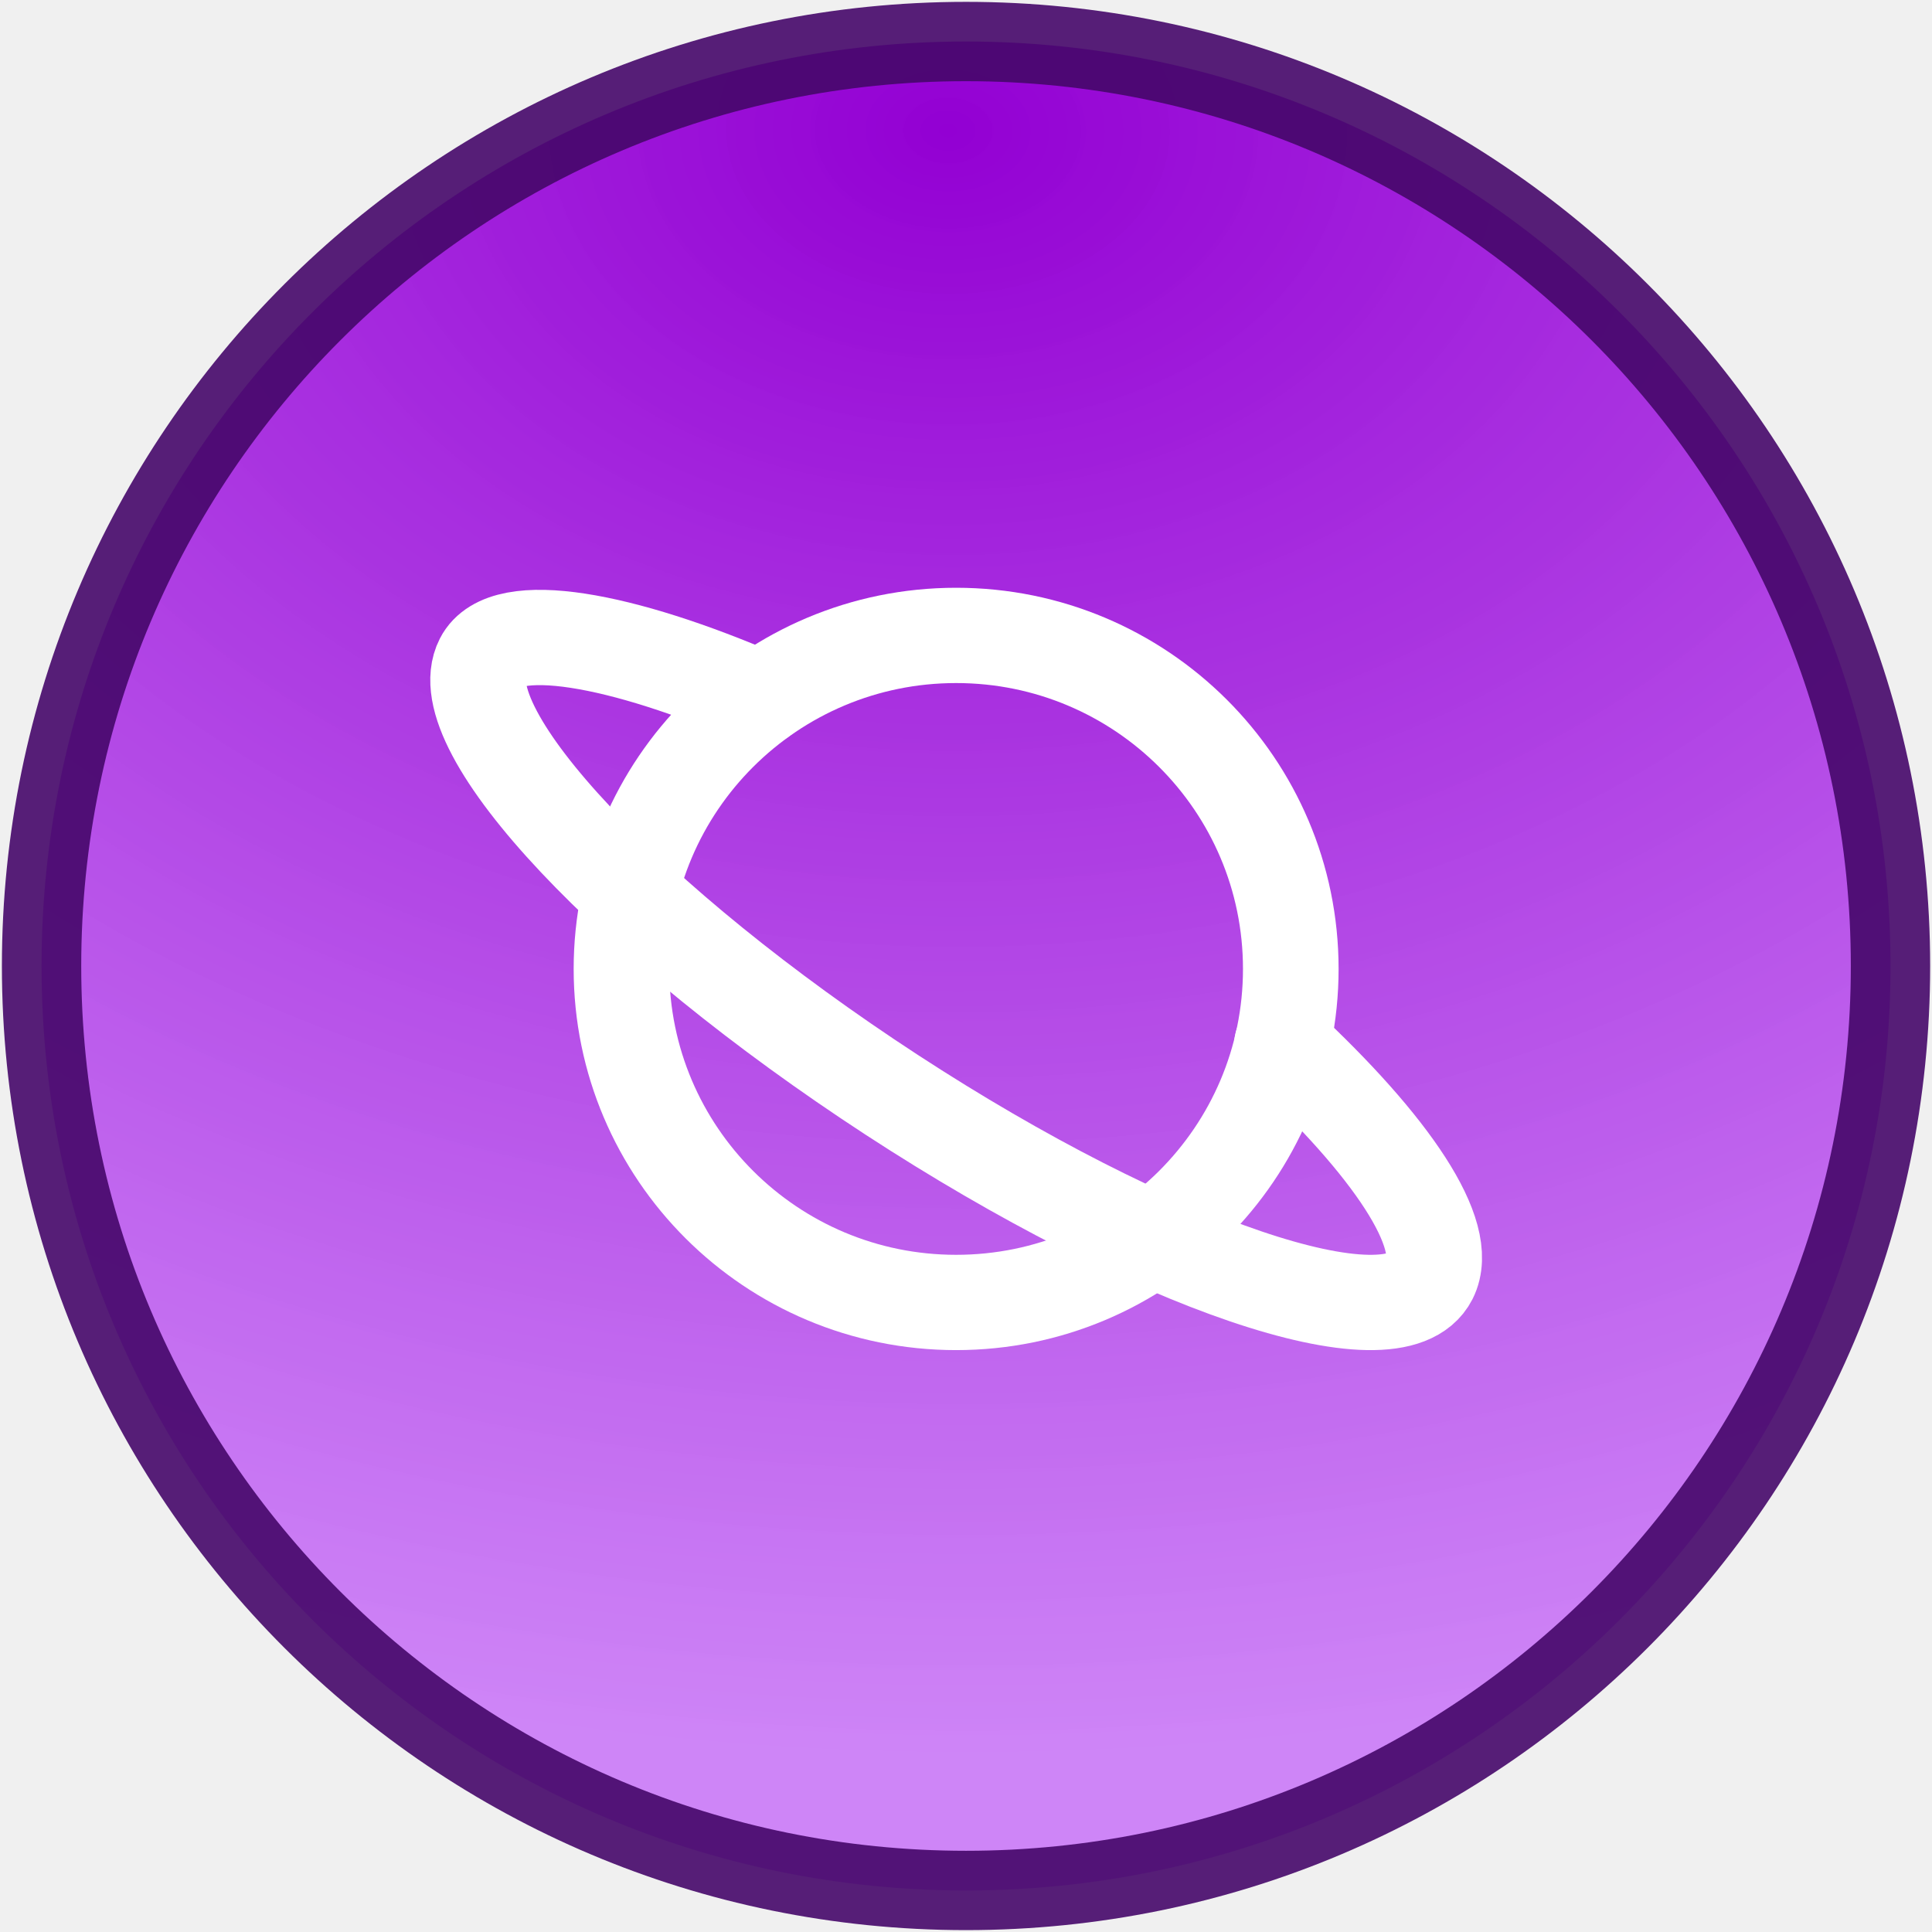
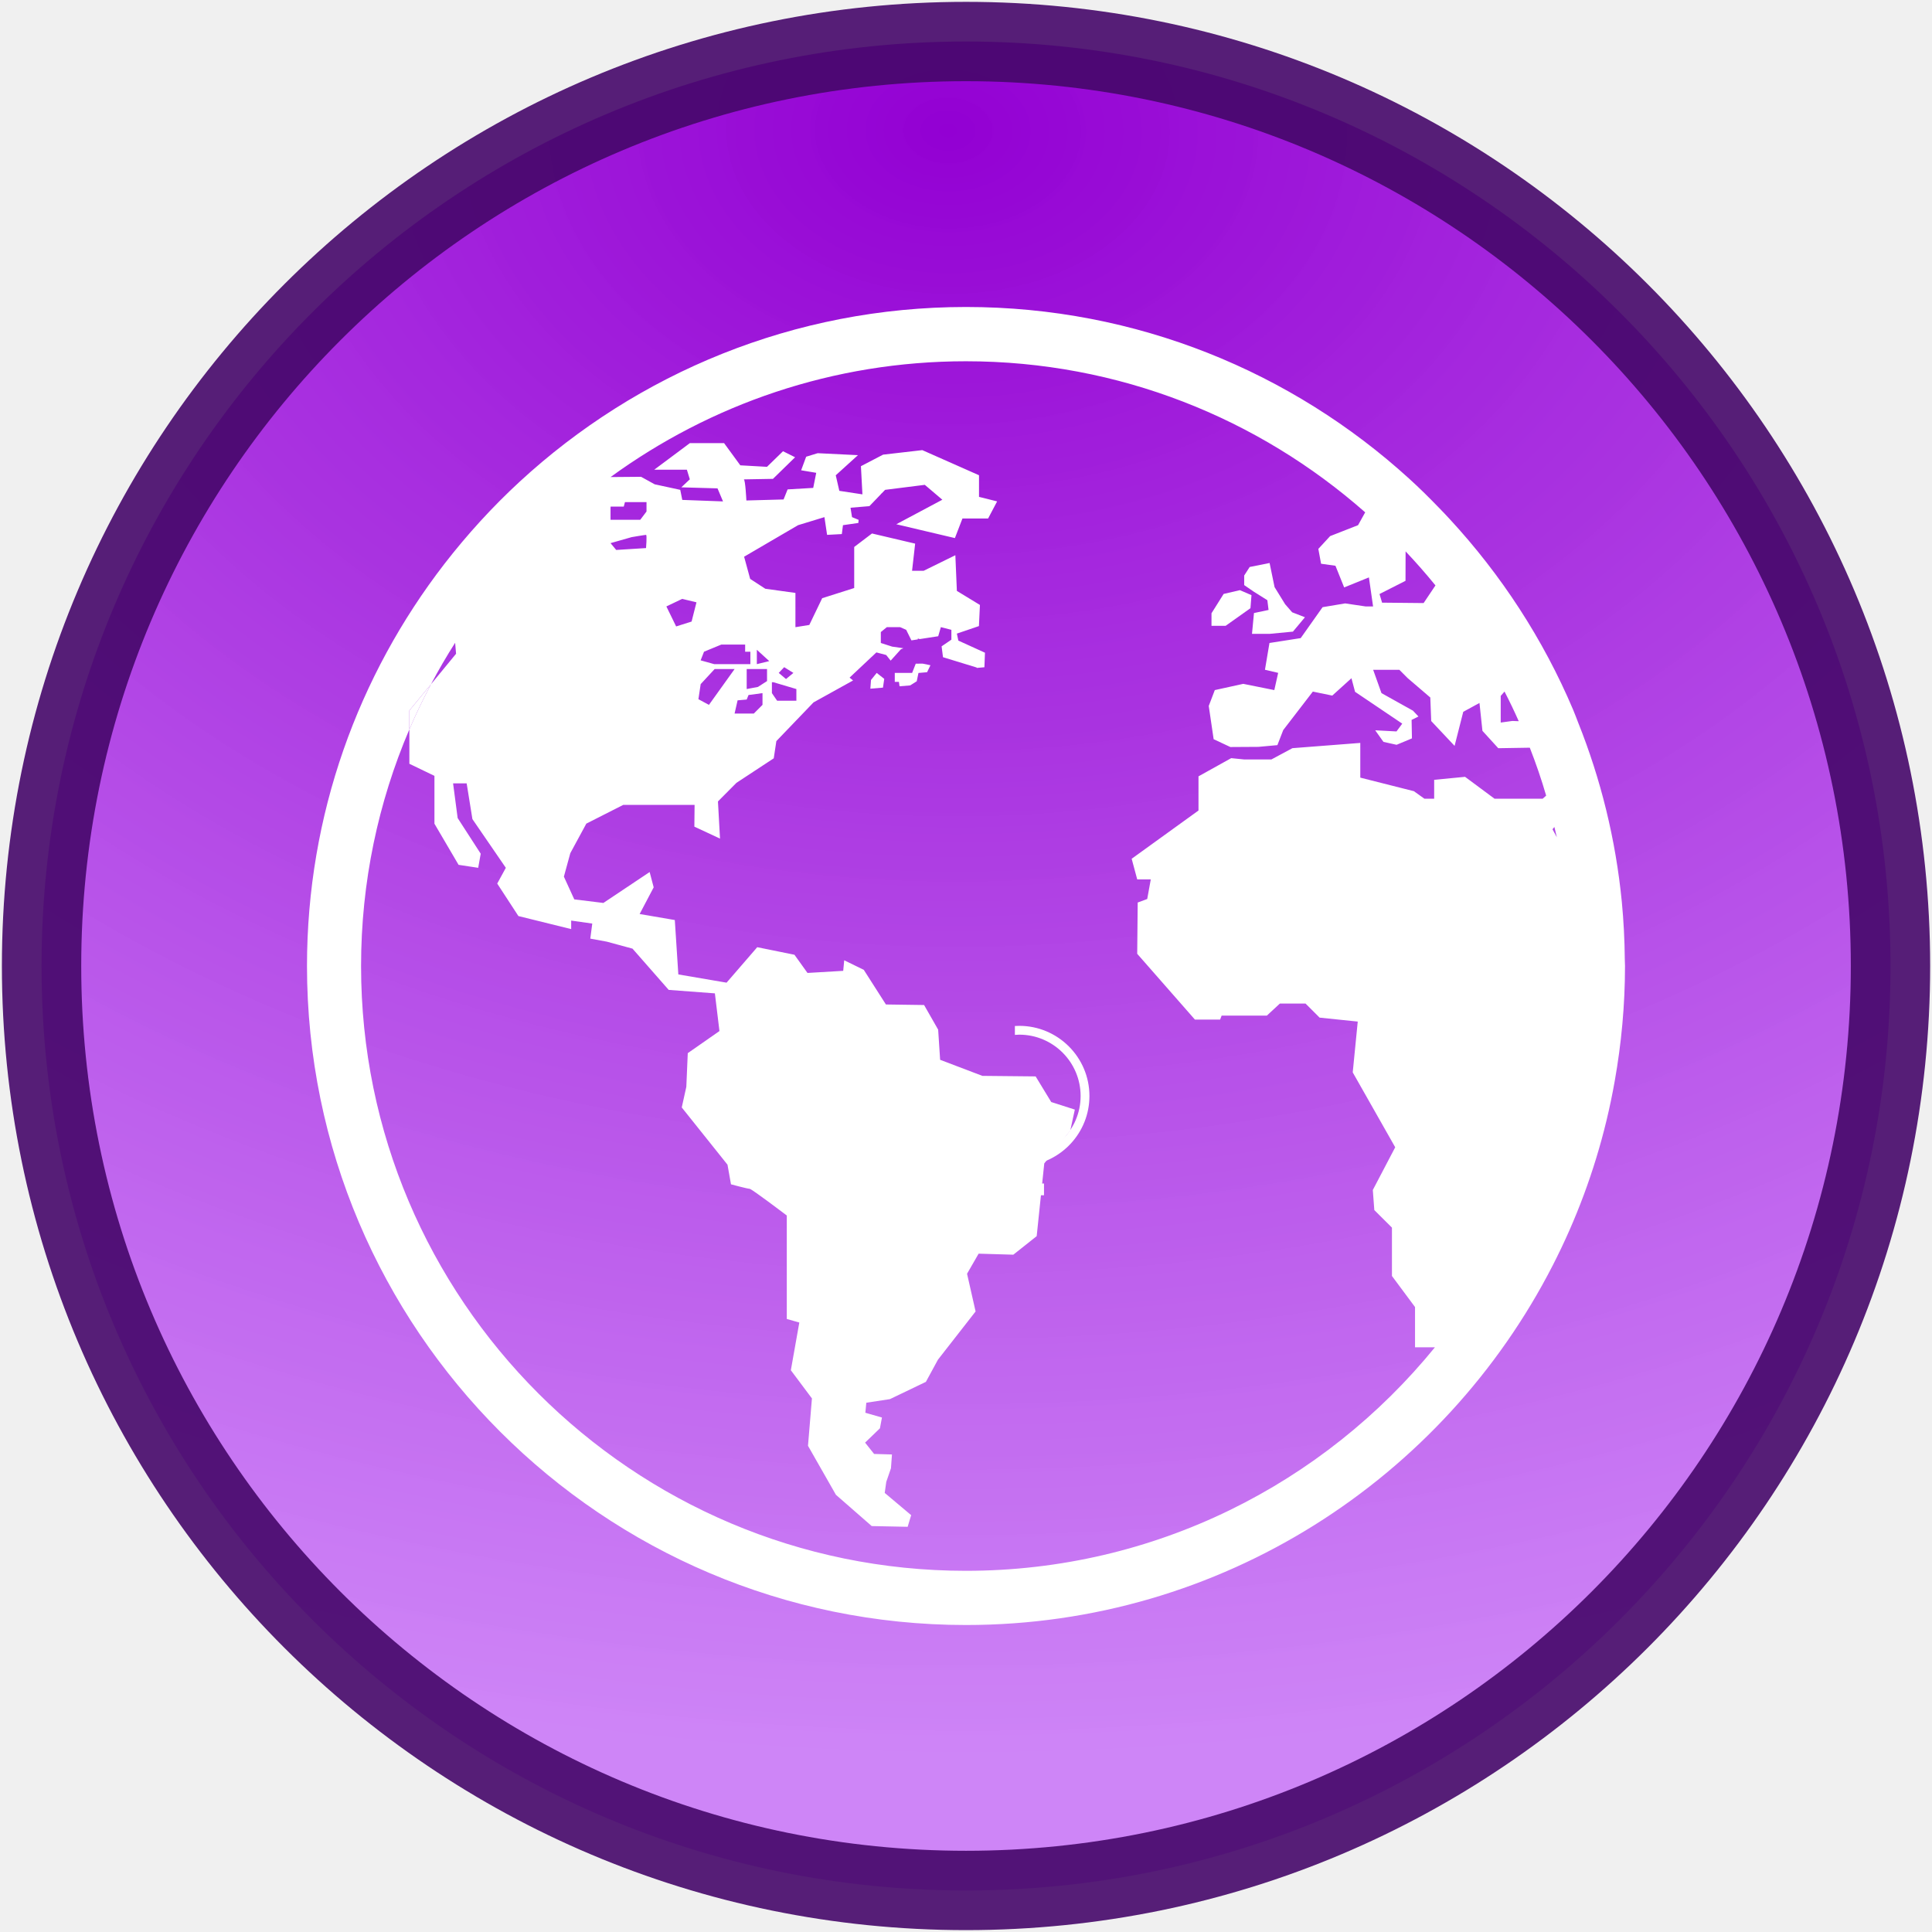
- <svg xmlns="http://www.w3.org/2000/svg" xmlns:xlink="http://www.w3.org/1999/xlink" width="512" height="512" viewBox="0 0 135.467 135.467" version="1.1" id="svg8">
+ <svg xmlns="http://www.w3.org/2000/svg" xmlns:xlink="http://www.w3.org/1999/xlink" width="512" height="512" viewBox="0 0 135.467 135.467" version="1.1" id="svg8" xml:space="preserve">
  <defs id="defs2">
    <linearGradient id="linearGradient4498">
      <stop id="stop4504" offset="0" style="stop-color:#9300d3;stop-opacity:1" />
      <stop id="stop4506" offset="1" style="stop-color:#ca79f7;stop-opacity:0.902" />
    </linearGradient>
-     <radialGradient xlink:href="#linearGradient4498" id="radialGradient4502" cx="40.252" cy="107.823" fx="40.252" fy="107.823" r="11.377" gradientUnits="userSpaceOnUse" gradientTransform="matrix(-0.03063453,1.743888,-2.364177,-0.04153101,297.1562,40.78308)" />
+     <radialGradient xlink:href="#linearGradient4498" id="radialGradient4502-2" cx="40.252" cy="107.823" fx="40.252" fy="107.823" r="11.377" gradientUnits="userSpaceOnUse" gradientTransform="matrix(-0.03063453,1.743888,-2.364177,-0.04153101,297.1562,40.78308)" />
+     <clipPath clipPathUnits="userSpaceOnUse" id="clipPath394">
+       <g id="g400" transform="matrix(5.76442,0,0,5.76442,-170.8235,-620.0789)">
+         <g id="g398">
+           <circle style="opacity:1;vector-effect:none;fill:url(#radialGradient402);fill-opacity:1;stroke:#45076a;stroke-width:0.965;stroke-linecap:round;stroke-linejoin:round;stroke-miterlimit:4;stroke-dasharray:none;stroke-dashoffset:0;stroke-opacity:0.902;paint-order:normal" id="circle396" cx="41.247" cy="116.658" r="11.245" />
+         </g>
+       </g>
+     </clipPath>
+     <radialGradient xlink:href="#linearGradient4498" id="radialGradient402" gradientUnits="userSpaceOnUse" gradientTransform="matrix(-0.03063453,1.743888,-2.364177,-0.04153101,297.1562,40.78308)" cx="40.252" cy="107.823" fx="40.252" fy="107.823" r="11.377" />
  </defs>
  <g id="layer1" transform="translate(-26.34436,3.906265)">
-     <g id="g4543" transform="matrix(5.76442,0,0,5.76442,-143.6853,-608.6393)">
-       <g id="g4536">
-         <circle style="opacity:1;vector-effect:none;fill:url(#radialGradient4502);fill-opacity:1;stroke:#45076a;stroke-width:0.965;stroke-linecap:round;stroke-linejoin:round;stroke-miterlimit:4;stroke-dasharray:none;stroke-dashoffset:0;stroke-opacity:0.902;paint-order:normal" id="path4492" cx="41.247" cy="116.658" r="11.245" />
+     <g id="g1194">
+       <g id="g4543-0" transform="matrix(5.76442,0,0,5.76442,-143.6853,-608.6393)">
+         <g id="g4536-1">
+           <circle style="opacity:1;vector-effect:none;fill:url(#radialGradient4502-2);fill-opacity:1;stroke:#45076a;stroke-width:0.965;stroke-linecap:round;stroke-linejoin:round;stroke-miterlimit:4;stroke-dasharray:none;stroke-dashoffset:0;stroke-opacity:0.902;paint-order:normal" id="path4492-7" cx="41.247" cy="116.658" r="11.245" />
+         </g>
      </g>
-       <g transform="matrix(0.5815321,0,0,0.5795635,34.1482,109.7391)" id="g4533" style="fill:none;stroke:#ffffff;stroke-width:2;stroke-linecap:round;stroke-linejoin:round;stroke-opacity:1">
-         <path style="stroke:#ffffff;stroke-opacity:1" d="m 18.816,13.58 c 2.292,2.138 3.546,4 3.092,4.9 C 21.163,19.94 16.125,18.221 10.653,14.642 5.183,11.063 1.349,6.978 2.093,5.519 2.557,4.609 5.019,5.075 7.896,6.324" id="path4518" />
-         <circle style="stroke:#ffffff;stroke-opacity:1" cx="12" cy="12" r="7" id="circle4520" />
+       <g id="layer2" transform="translate(26.34436,-3.906265)">
+         <g id="g392" transform="translate(0.79375,15.34583)" clip-path="url(#clipPath394)">
+           <rect style="fill:#5430d4;fill-opacity:0.592;fill-rule:evenodd;stroke-width:4.141;font-variation-settings:normal;opacity:1;vector-effect:none;stroke-linecap:butt;stroke-linejoin:miter;stroke-miterlimit:4;stroke-dasharray:none;stroke-dashoffset:0;stroke-opacity:1;-inkscape-stroke:none;stop-color:#000000;stop-opacity:1" id="rect310" width="136.26" height="28.84" x="-0.794" y="-15.677" />
+           <rect style="fill:#4a28c1;fill-opacity:0.468;fill-rule:evenodd;stroke-width:4.141;font-variation-settings:normal;opacity:1;vector-effect:none;stroke-linecap:butt;stroke-linejoin:miter;stroke-miterlimit:4;stroke-dasharray:none;stroke-dashoffset:0;stroke-opacity:1;-inkscape-stroke:none;stop-color:#000000;stop-opacity:1" id="rect310-2" width="136.26" height="28.84" x="-0.397" y="13.163" />
+           <rect style="fill:#5430d4;fill-opacity:0.356;fill-rule:evenodd;stroke-width:4.141;font-variation-settings:normal;opacity:1;vector-effect:none;stroke-linecap:butt;stroke-linejoin:miter;stroke-miterlimit:4;stroke-dasharray:none;stroke-dashoffset:0;stroke-opacity:1;-inkscape-stroke:none;stop-color:#000000;stop-opacity:1" id="rect310-9" width="136.26" height="28.84" x="-0.397" y="42.003" />
+           <rect style="fill:#5430d4;fill-opacity:0.222;fill-rule:evenodd;stroke-width:4.141" id="rect310-5" width="136.26" height="28.84" x="-0.397" y="70.843" />
+         </g>
+       </g>
+     </g>
+     <g style="fill:#ffffff;fill-opacity:1" id="g211" transform="matrix(0.2589226,0,0,0.2589226,47.86972,17.61897)">
+       <g id="g194" style="fill:#ffffff;fill-opacity:1">
+         <g id="g192" style="fill:#ffffff;fill-opacity:1">
+           <path d="m 211.89,213.669 c 0,-10.475 -8.521,-18.997 -18.996,-18.997 -0.401,0 -0.799,0.017 -1.193,0.041 v 2.406 c 0.396,-0.028 0.79,-0.061 1.193,-0.061 9.158,0 16.608,7.452 16.608,16.611 0,9.159 -7.45,16.61 -16.608,16.61 -0.269,0 -0.53,-0.027 -0.795,-0.041 v 0.897 1.509 4.723 H 186.2 v 3.182 h 13.388 v -3.182 h -5.104 v -4.774 c 9.734,-0.812 17.406,-8.986 17.406,-18.924 z" id="path176" style="fill:#ffffff;fill-opacity:1" />
+           <g id="g190" style="fill:#ffffff;fill-opacity:1">
+             <polygon points="255.286,70.409 253.799,72.721 253.799,75.312 256.378,77.084 260.072,79.408 260.398,82.045 256.447,82.882 255.913,88.517 260.677,88.517 266.998,87.913 270.251,84.021 266.788,82.678 264.883,80.488 262.024,75.858 260.677,69.329 " id="polygon178" style="fill:#ffffff;fill-opacity:1" />
+             <polygon points="244.945,82.94 244.945,86.344 248.768,86.344 255.495,81.569 255.773,78.037 252.637,76.683 248.233,77.706 " id="polygon180" style="fill:#ffffff;fill-opacity:1" />
+             <path d="m 164.852,96.598 -0.976,2.498 h -4.7 v 2.428 h 1.121 c 0,0 0.07,0.511 0.168,1.191 l 2.876,-0.238 1.783,-1.121 0.465,-2.248 2.335,-0.204 0.912,-1.888 -2.138,-0.442 z" id="path182" style="fill:#ffffff;fill-opacity:1" />
+             <polygon points="152.565,103.366 155.976,103.081 156.324,100.705 154.279,99.096 152.739,101.001 " id="polygon184" style="fill:#ffffff;fill-opacity:1" />
+             <path d="m 356.868,176.633 c -0.047,-5.223 -0.313,-10.398 -0.802,-15.505 -1.662,-17.01 -5.717,-33.311 -11.828,-48.589 -0.441,-1.127 -0.859,-2.283 -1.336,-3.41 -8.121,-19.183 -19.531,-36.646 -33.474,-51.721 -0.906,-0.987 -1.835,-1.952 -2.765,-2.916 -2.649,-2.736 -5.333,-5.415 -8.156,-7.971 C 266.788,17.631 224.642,0 178.463,0 131.896,0 89.447,17.957 57.635,47.271 50.222,54.103 43.414,61.574 37.227,69.556 13.919,99.717 0,137.49 0,178.463 c 0,98.398 80.059,178.463 178.463,178.463 69.225,0 129.316,-39.643 158.897,-97.399 6.32,-12.327 11.247,-25.491 14.569,-39.294 0.837,-3.486 1.58,-7.018 2.208,-10.585 1.801,-10.137 2.788,-20.56 2.788,-31.196 -0.023,-0.593 -0.057,-1.203 -0.057,-1.819 z m -33.59,-71.327 1.022,-1.162 c 1.359,2.637 2.649,5.304 3.846,8.028 l -1.708,-0.07 -3.172,0.436 v -7.233 h 0.012 z m -25.794,-31.15 0.023,-7.971 c 2.812,2.975 5.508,6.036 8.087,9.214 l -3.207,4.781 -11.247,-0.111 -0.696,-2.341 z M 82.214,54.364 v -0.302 h 3.567 l 0.325,-1.226 h 5.838 v 2.55 l -1.691,2.236 h -8.052 v -3.259 h 0.013 z m 5.711,7.959 c 0,0 3.578,-0.61 3.892,-0.61 0.296,0 0,3.573 0,3.573 l -8.081,0.511 -1.534,-1.847 z m 246.717,70.833 h -13.06 l -7.971,-5.92 -8.365,0.808 v 5.112 h -2.648 l -2.848,-2.033 -14.512,-3.671 v -9.4 l -18.38,1.423 -5.705,3.062 h -7.285 l -3.59,-0.36 -8.854,4.926 v 9.254 l -18.097,13.065 1.5,5.583 h 3.677 l -0.964,5.315 -2.58,0.953 -0.133,13.884 15.633,17.823 h 6.819 l 0.407,-1.081 h 12.246 l 3.531,-3.265 h 6.948 l 3.812,3.811 10.328,1.069 -1.359,13.757 11.503,20.28 -6.064,11.572 0.406,5.438 4.775,4.752 v 13.095 l 6.251,8.412 v 10.897 h 5.391 c -30.046,36.913 -75.823,60.534 -127.026,60.534 -90.312,0 -163.783,-73.454 -163.783,-163.777 0,-22.732 4.665,-44.401 13.077,-64.089 v -5.106 l 5.855,-7.11 c 2.033,-3.846 4.212,-7.582 6.542,-11.235 l 0.25,2.974 -6.791,8.261 c -2.108,3.985 -4.084,8.052 -5.855,12.217 v 9.312 l 6.791,3.276 v 12.955 l 6.535,11.136 5.316,0.808 0.68,-3.817 -6.245,-9.661 -1.237,-9.388 h 3.677 l 1.557,9.673 9.051,13.193 -2.33,4.27 5.734,8.795 14.291,3.532 v -2.306 l 5.711,0.808 -0.534,4.078 4.484,0.825 6.948,1.888 9.8,11.171 12.507,0.941 1.237,10.207 -8.58,5.984 -0.39,9.115 -1.237,5.588 12.386,15.5 0.947,5.32 c 0,0 4.49,1.209 5.048,1.209 0.535,0 10.062,7.227 10.062,7.227 v 28.024 l 3.393,0.964 -2.294,12.92 5.71,7.634 -1.068,12.827 7.563,13.269 9.696,8.47 9.731,0.197 0.952,-3.148 -7.163,-6.029 0.418,-2.986 1.272,-3.684 0.273,-3.741 -4.839,-0.14 -2.44,-3.066 4.021,-3.881 0.546,-2.916 -4.496,-1.29 0.261,-2.719 6.402,-0.976 9.73,-4.672 3.265,-6.006 10.196,-13.06 -2.312,-10.213 3.131,-5.438 9.399,0.278 6.327,-5.02 2.051,-19.693 7.04,-8.877 1.237,-5.704 -6.39,-2.045 -4.224,-6.942 -14.419,-0.145 -11.444,-4.351 -0.534,-8.162 -3.811,-6.675 -10.335,-0.145 -5.995,-9.382 -5.298,-2.585 -0.273,2.858 -9.672,0.569 -3.532,-4.926 -10.079,-2.045 -8.302,9.603 -13.065,-2.23 -0.953,-14.727 -9.527,-1.632 3.805,-7.221 -1.092,-4.148 -12.531,8.371 -7.877,-0.964 -2.817,-6.158 1.737,-6.355 4.339,-8.005 9.998,-5.072 h 19.322 l -0.064,5.891 6.948,3.235 -0.558,-10.062 5.007,-5.037 10.103,-6.64 0.703,-4.659 10.068,-10.486 10.707,-5.937 -0.941,-0.773 7.256,-6.826 2.655,0.703 1.214,1.522 2.76,-3.062 0.68,-0.296 -3.021,-0.43 -3.084,-0.987 v -2.963 l 1.632,-1.33 h 3.579 l 1.655,0.726 1.418,2.858 1.737,-0.267 v -0.244 l 0.5,0.163 5.02,-0.772 0.714,-2.463 2.852,0.726 v 2.667 l -2.666,1.818 h 0.018 l 0.377,2.928 9.115,2.794 c 0,0 0,0.035 0.023,0.11 l 2.079,-0.18 0.146,-3.939 -7.209,-3.282 -0.396,-1.894 5.972,-2.033 0.273,-5.722 -6.245,-3.805 -0.412,-9.667 -8.581,4.218 h -3.143 l 0.837,-7.355 -11.688,-2.748 -4.816,3.654 v 11.119 l -8.673,2.754 -3.486,7.244 -3.758,0.604 v -9.277 l -8.162,-1.133 -4.096,-2.667 -1.639,-6.007 14.611,-8.54 7.14,-2.179 0.72,4.804 3.991,-0.215 0.308,-2.411 4.166,-0.599 0.07,-0.842 -1.784,-0.738 -0.407,-2.544 5.118,-0.43 3.091,-3.213 0.18,-0.238 0.035,0.012 0.941,-0.976 10.753,-1.354 4.746,4.032 -12.467,6.64 15.871,3.747 2.045,-5.31 h 6.948 l 2.44,-4.625 -4.903,-1.226 v -5.856 l -15.359,-6.803 -10.62,1.226 -6.001,3.125 0.407,7.628 -6.257,-0.953 -0.964,-4.212 6.007,-5.449 -10.898,-0.535 -3.125,0.953 -1.359,3.677 4.084,0.686 -0.813,4.084 -6.936,0.406 -1.092,2.725 -10.075,0.277 c 0,0 -0.273,-5.711 -0.703,-5.711 -0.389,0 7.901,-0.145 7.901,-0.145 l 5.995,-5.85 -3.271,-1.632 -4.339,4.223 -7.222,-0.406 -4.403,-6.019 h -9.254 l -9.661,7.21 h 8.848 l 0.796,2.597 -2.307,2.172 9.807,0.279 1.487,3.532 -11.032,-0.407 -0.546,-2.725 -6.925,-1.499 -3.689,-2.033 -8.255,0.069 c 27.043,-19.699 60.284,-31.358 96.226,-31.358 41.403,0 79.263,15.476 108.124,40.915 l -1.929,3.474 -7.564,2.962 -3.194,3.462 0.743,4.02 3.893,0.546 2.358,5.867 6.704,-2.713 1.127,7.86 h -2.045 l -5.519,-0.819 -6.111,1.022 -5.926,8.377 -8.458,1.319 -1.221,7.25 3.579,0.842 -1.046,4.665 -8.412,-1.69 -7.703,1.69 -1.639,4.293 1.325,9.01 4.531,2.115 7.61,-0.046 5.123,-0.465 1.58,-4.078 8.018,-10.422 5.264,1.081 5.193,-4.7 0.976,3.678 12.78,8.621 -1.557,2.108 -5.763,-0.308 2.23,3.137 3.556,0.79 4.159,-1.737 -0.093,-5.002 1.859,-0.923 -1.487,-1.575 -8.528,-4.758 -2.254,-6.314 h 7.099 l 2.243,2.248 6.134,5.257 0.244,6.367 6.332,6.733 2.348,-9.231 4.392,-2.394 0.802,7.552 4.287,4.7 8.54,-0.139 c 1.661,4.247 3.148,8.563 4.427,12.978 z M 97.324,81.092 l 4.27,-2.044 3.881,0.929 -1.324,5.211 -4.183,1.319 z m 22.749,12.258 v 3.37 h -9.783 l -3.689,-1.028 0.918,-2.341 4.7,-1.94 h 6.437 v 1.94 h 1.417 z m 4.509,4.7 v 3.259 l -2.463,1.58 -3.044,0.575 c 0,0 0,-4.903 0,-5.415 h 5.507 z m -2.76,-1.33 v -3.893 l 3.363,3.067 z m 1.533,7.848 v 3.178 l -2.347,2.347 h -5.211 l 0.813,-3.573 2.463,-0.215 0.5,-1.226 z M 110.39,98.05 h 5.408 l -6.948,9.696 -2.852,-1.534 0.616,-4.084 z m 22.139,5.414 v 3.166 h -5.211 l -1.417,-2.062 v -2.951 h 0.406 z m -4.781,-4.368 1.475,-1.557 2.498,1.557 -1.999,1.656 z m 209.543,42.332 0.511,-0.61 c 0.232,0.93 0.441,1.859 0.662,2.789 z" id="path186" style="fill:#ffffff;fill-opacity:1" />
+             <path d="m 27.734,109.268 v 5.106 c 1.771,-4.177 3.747,-8.231 5.855,-12.223 z" id="path188" style="fill:#ffffff;fill-opacity:1" />
+           </g>
+         </g>
      </g>
    </g>
  </g>
</svg>
